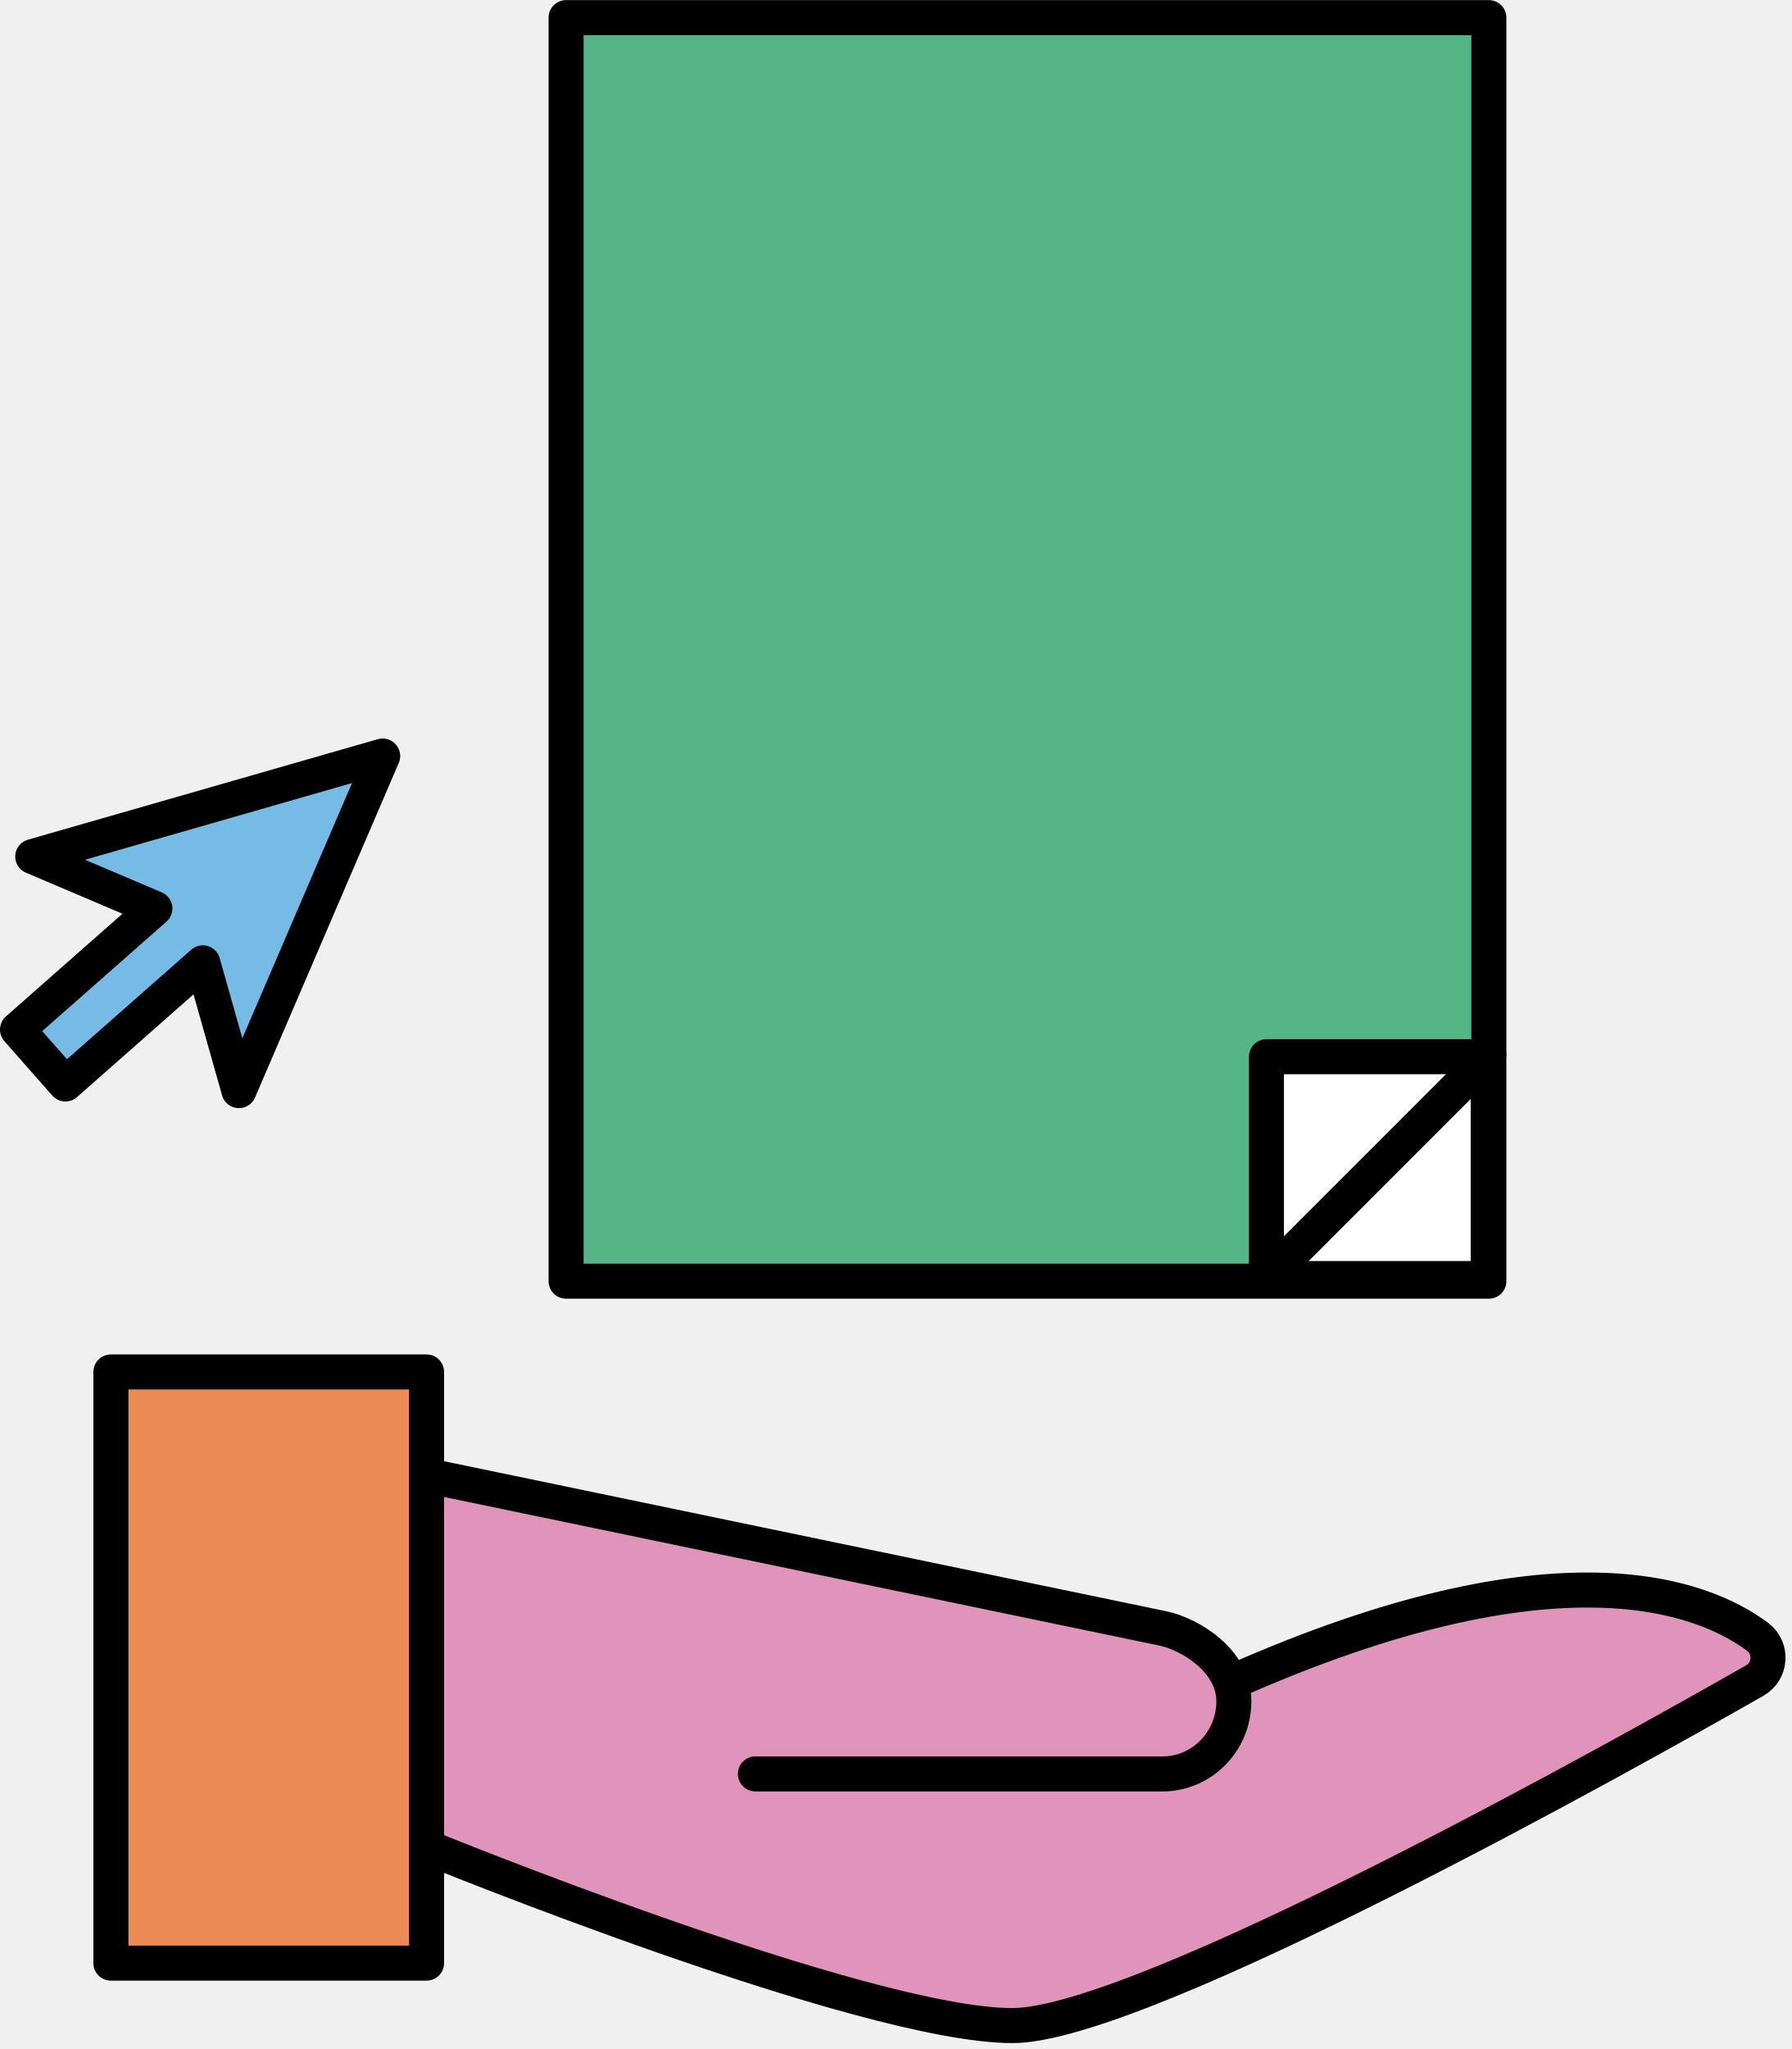
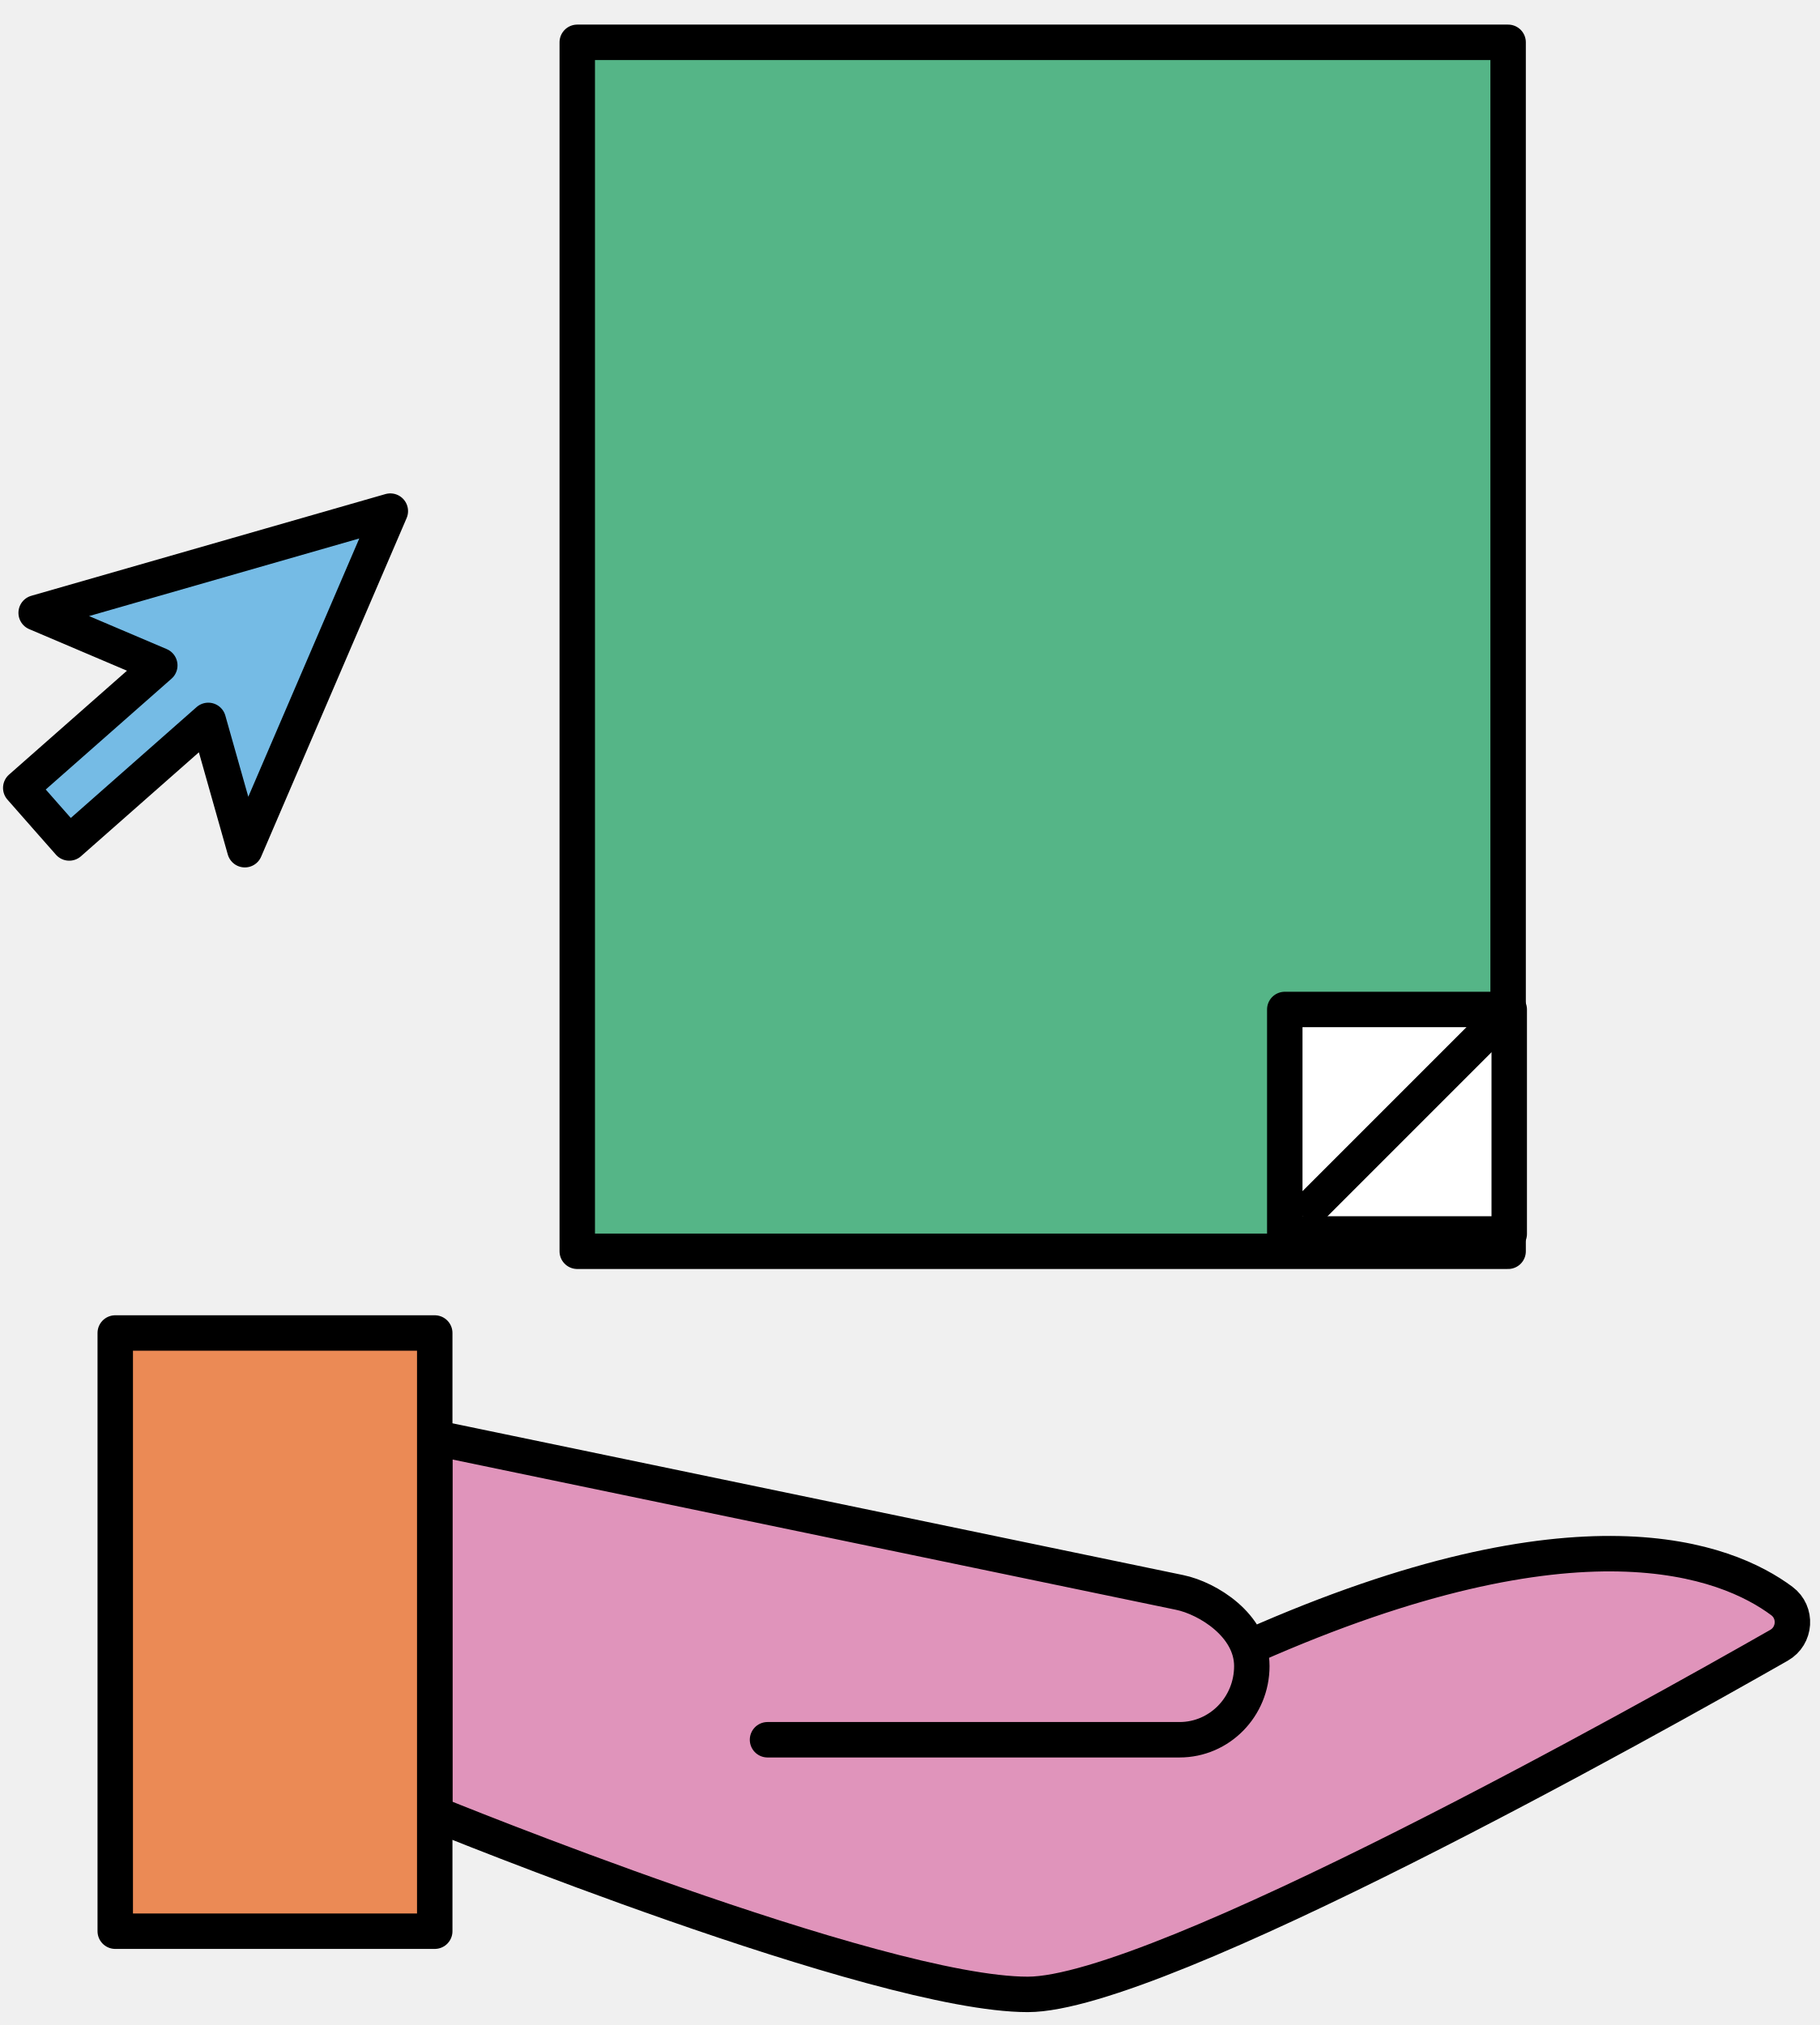
- <svg xmlns="http://www.w3.org/2000/svg" width="307" height="351" viewBox="0 0 307 351" fill="none">
-   <path d="M255.113 3.018H97V219.468H255.113V3.018Z" fill="#55B587" stroke="black" stroke-width="6" stroke-miterlimit="10" stroke-linecap="round" stroke-linejoin="round" />
-   <path d="M255.103 180.693L220.529 219.214" stroke="black" stroke-width="6" stroke-miterlimit="10" stroke-linecap="round" stroke-linejoin="round" />
-   <path d="M255 181.018H217V219.018H255V181.018Z" fill="white" stroke="black" stroke-width="6" stroke-miterlimit="10" stroke-linecap="round" stroke-linejoin="round" />
-   <path d="M129.43 303.878H199.19C205.95 303.878 211.42 298.298 211.42 291.408C211.42 284.518 203.95 279.918 199.19 278.938L73.09 252.748V316.398C73.09 316.398 148.01 346.988 173.49 346.988C195.61 346.988 279.08 300.198 300.67 287.888C303.48 286.288 303.74 282.318 301.15 280.388C291.84 273.448 266.85 263.468 211.42 288.008" fill="#E094BB" />
-   <path d="M129.43 303.878H199.19C205.95 303.878 211.42 298.298 211.42 291.408C211.42 284.518 203.95 279.918 199.19 278.938L73.09 252.748V316.398C73.09 316.398 148.01 346.988 173.49 346.988C195.61 346.988 279.08 300.198 300.67 287.888C303.48 286.288 303.74 282.318 301.15 280.388C291.84 273.448 266.85 263.468 211.42 288.008" stroke="black" stroke-width="6" stroke-miterlimit="10" stroke-linecap="round" stroke-linejoin="round" />
-   <path d="M255 181.018L220 216.018" stroke="black" stroke-width="6" />
-   <path d="M73.09 235.018H19V336.288H73.09V235.018Z" fill="#EB8A55" stroke="black" stroke-width="6" stroke-miterlimit="10" stroke-linecap="round" stroke-linejoin="round" />
-   <path d="M65.57 129.508L5.61 146.728L26.54 155.628L3 176.368L7.1 181.028L11.21 185.688L34.75 164.938L40.94 186.828L65.57 129.508Z" fill="#75BBE5" stroke="black" stroke-width="6" stroke-miterlimit="10" stroke-linecap="round" stroke-linejoin="round" />
+ <svg xmlns="http://www.w3.org/2000/svg" width="301" height="335" viewBox="0 0 301 335" fill="none">
+   <g clip-path="url(#clip0_6657_10279)">
+     <path d="M249.5 7H95.5V207H249.5V7Z" fill="#55B587" stroke="black" stroke-width="5.863" stroke-miterlimit="10" stroke-linecap="round" stroke-linejoin="round" />
+     <path d="M249.685 167H212.552V204.134H249.685V167Z" fill="white" stroke="black" stroke-width="5.863" stroke-miterlimit="10" stroke-linecap="round" stroke-linejoin="round" />
+     <path d="M249.685 167L215.483 201.202" stroke="black" stroke-width="5.863" />
+     <path d="M126.978 287.81H195.148C201.753 287.81 207.099 282.357 207.099 275.624C207.099 268.891 199.799 264.396 195.148 263.439L71.923 237.846V300.044C71.923 300.044 145.134 329.937 170.034 329.937C191.649 329.937 273.216 284.214 294.314 272.184C297.06 270.621 297.314 266.741 294.783 264.855C285.685 258.074 261.265 248.321 207.099 272.302" fill="#E094BB" />
+     <path d="M126.978 287.81H195.148C201.753 287.81 207.099 282.357 207.099 275.624C207.099 268.891 199.799 264.396 195.148 263.439L71.923 237.846V300.044C71.923 300.044 145.134 329.937 170.034 329.937C191.649 329.937 273.216 284.214 294.314 272.184C297.06 270.621 297.314 266.741 294.783 264.855C285.685 258.074 261.265 248.321 207.099 272.302" stroke="black" stroke-width="5.863" stroke-miterlimit="10" stroke-linecap="round" stroke-linejoin="round" />
+     <path d="M71.923 220.52H19.066V319.481H71.923V220.52Z" fill="#EB8A55" stroke="black" stroke-width="5.863" stroke-miterlimit="10" stroke-linecap="round" stroke-linejoin="round" />
+     <path d="M64.575 84.555L5.982 101.382L26.435 110.079L3.432 130.346L7.438 134.9L11.454 139.454L34.458 119.177L40.507 140.568L64.575 84.555Z" fill="#75BBE5" stroke="black" stroke-width="5.863" stroke-miterlimit="10" stroke-linecap="round" stroke-linejoin="round" />
+   </g>
+   <defs>
+     <clipPath id="clip0_6657_10279">
+       <rect width="300" height="335" fill="white" transform="translate(0.5)" />
+     </clipPath>
+   </defs>
</svg>
